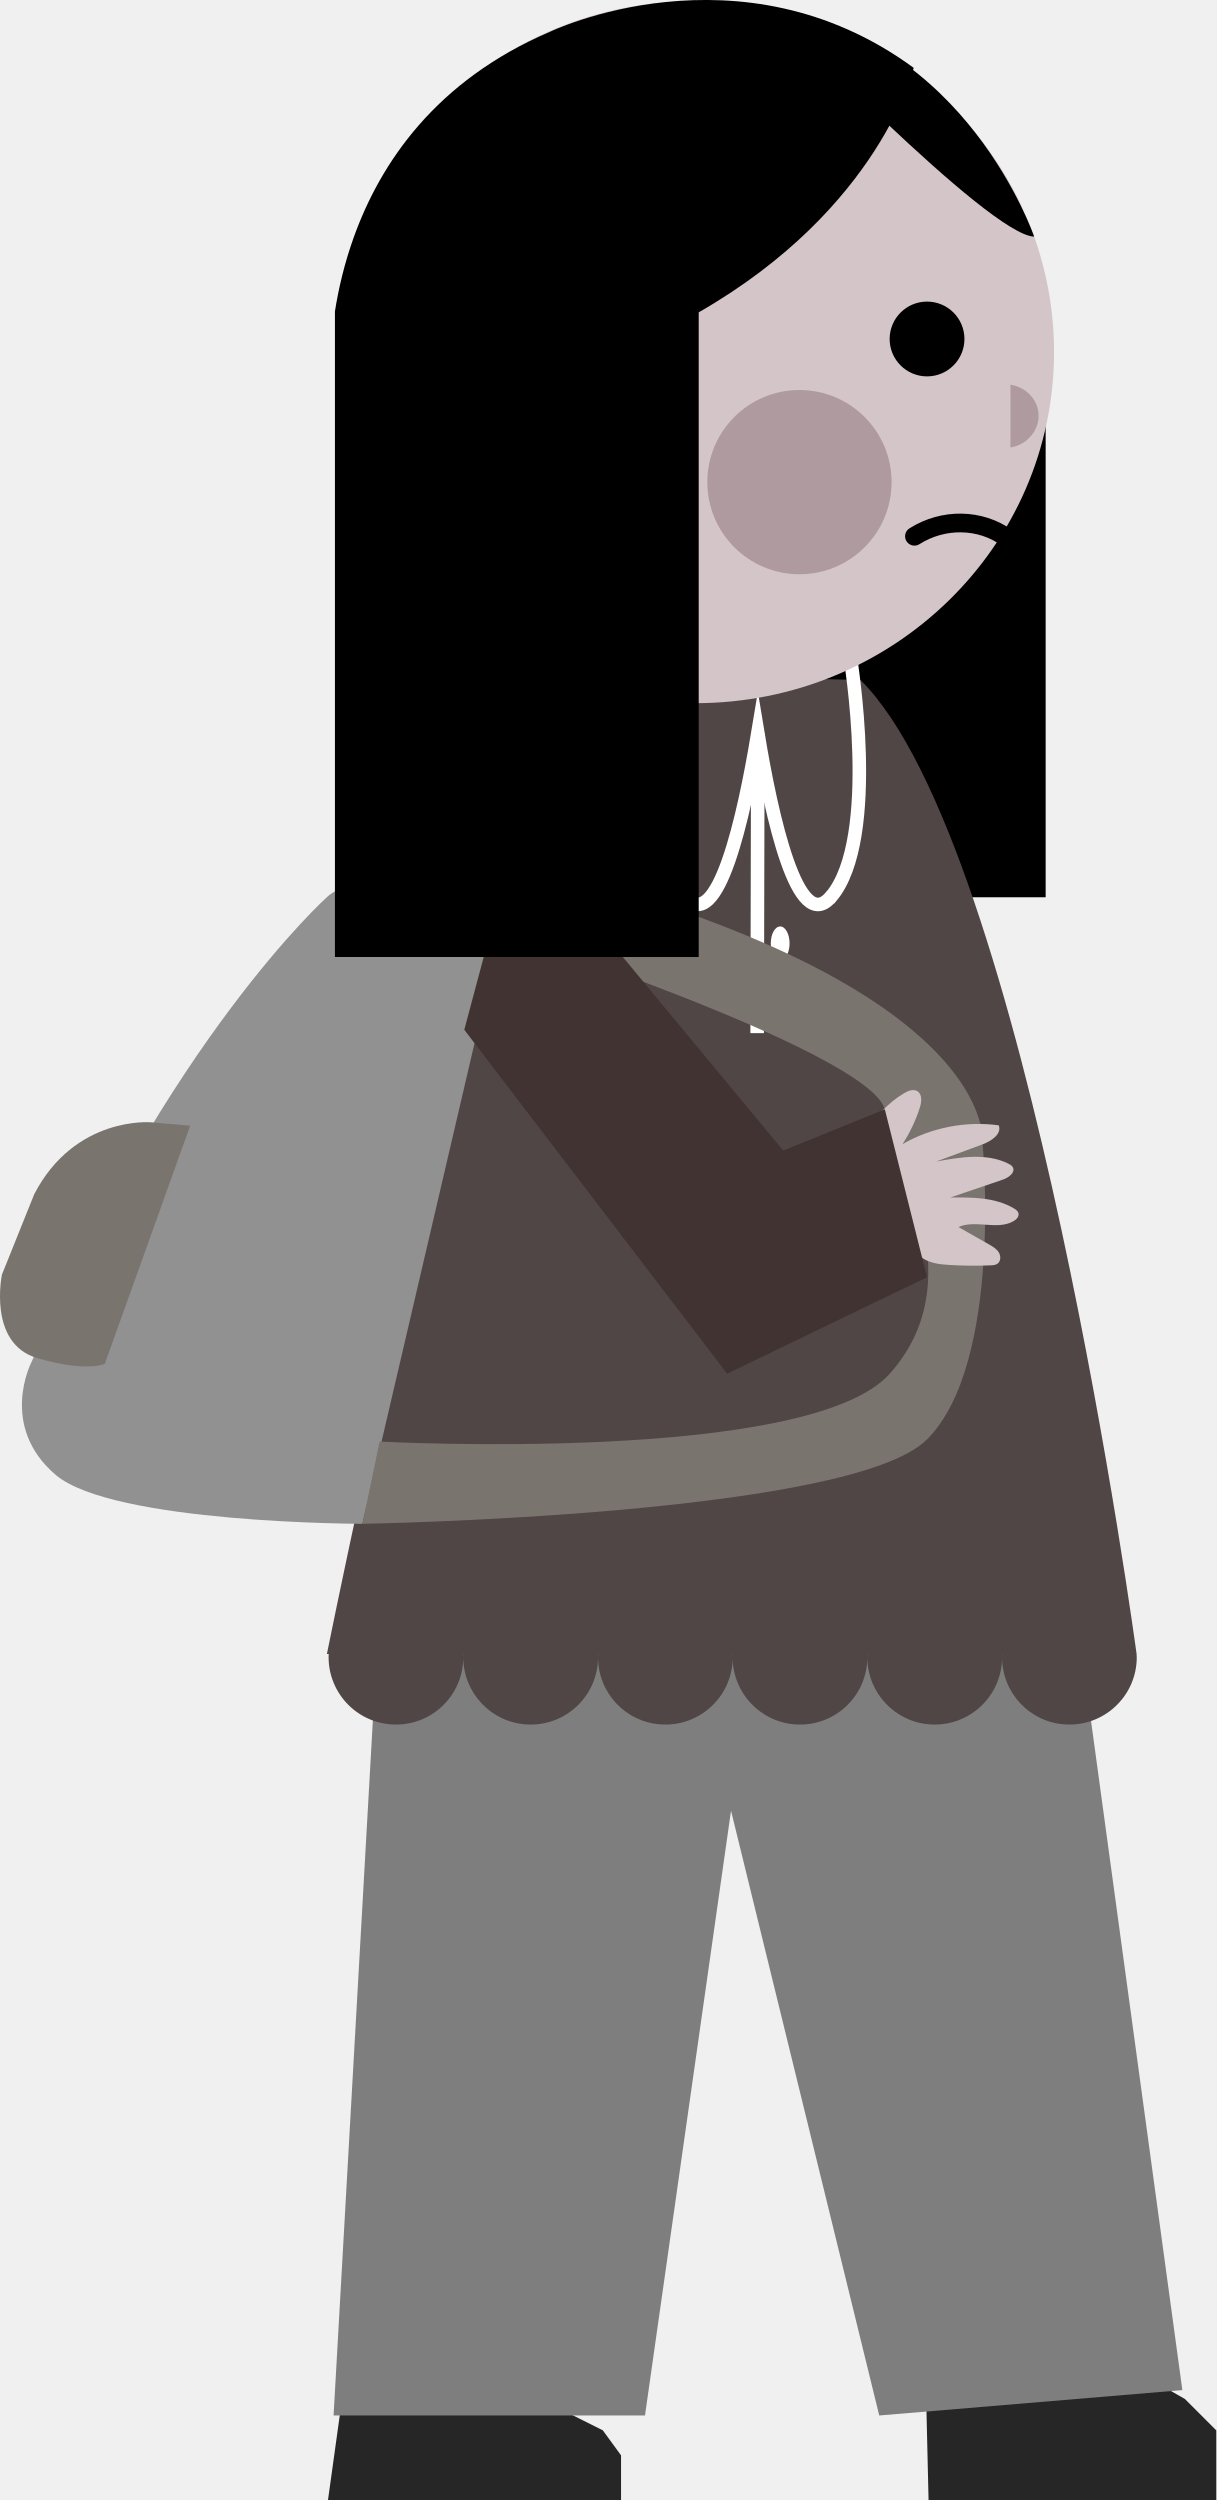
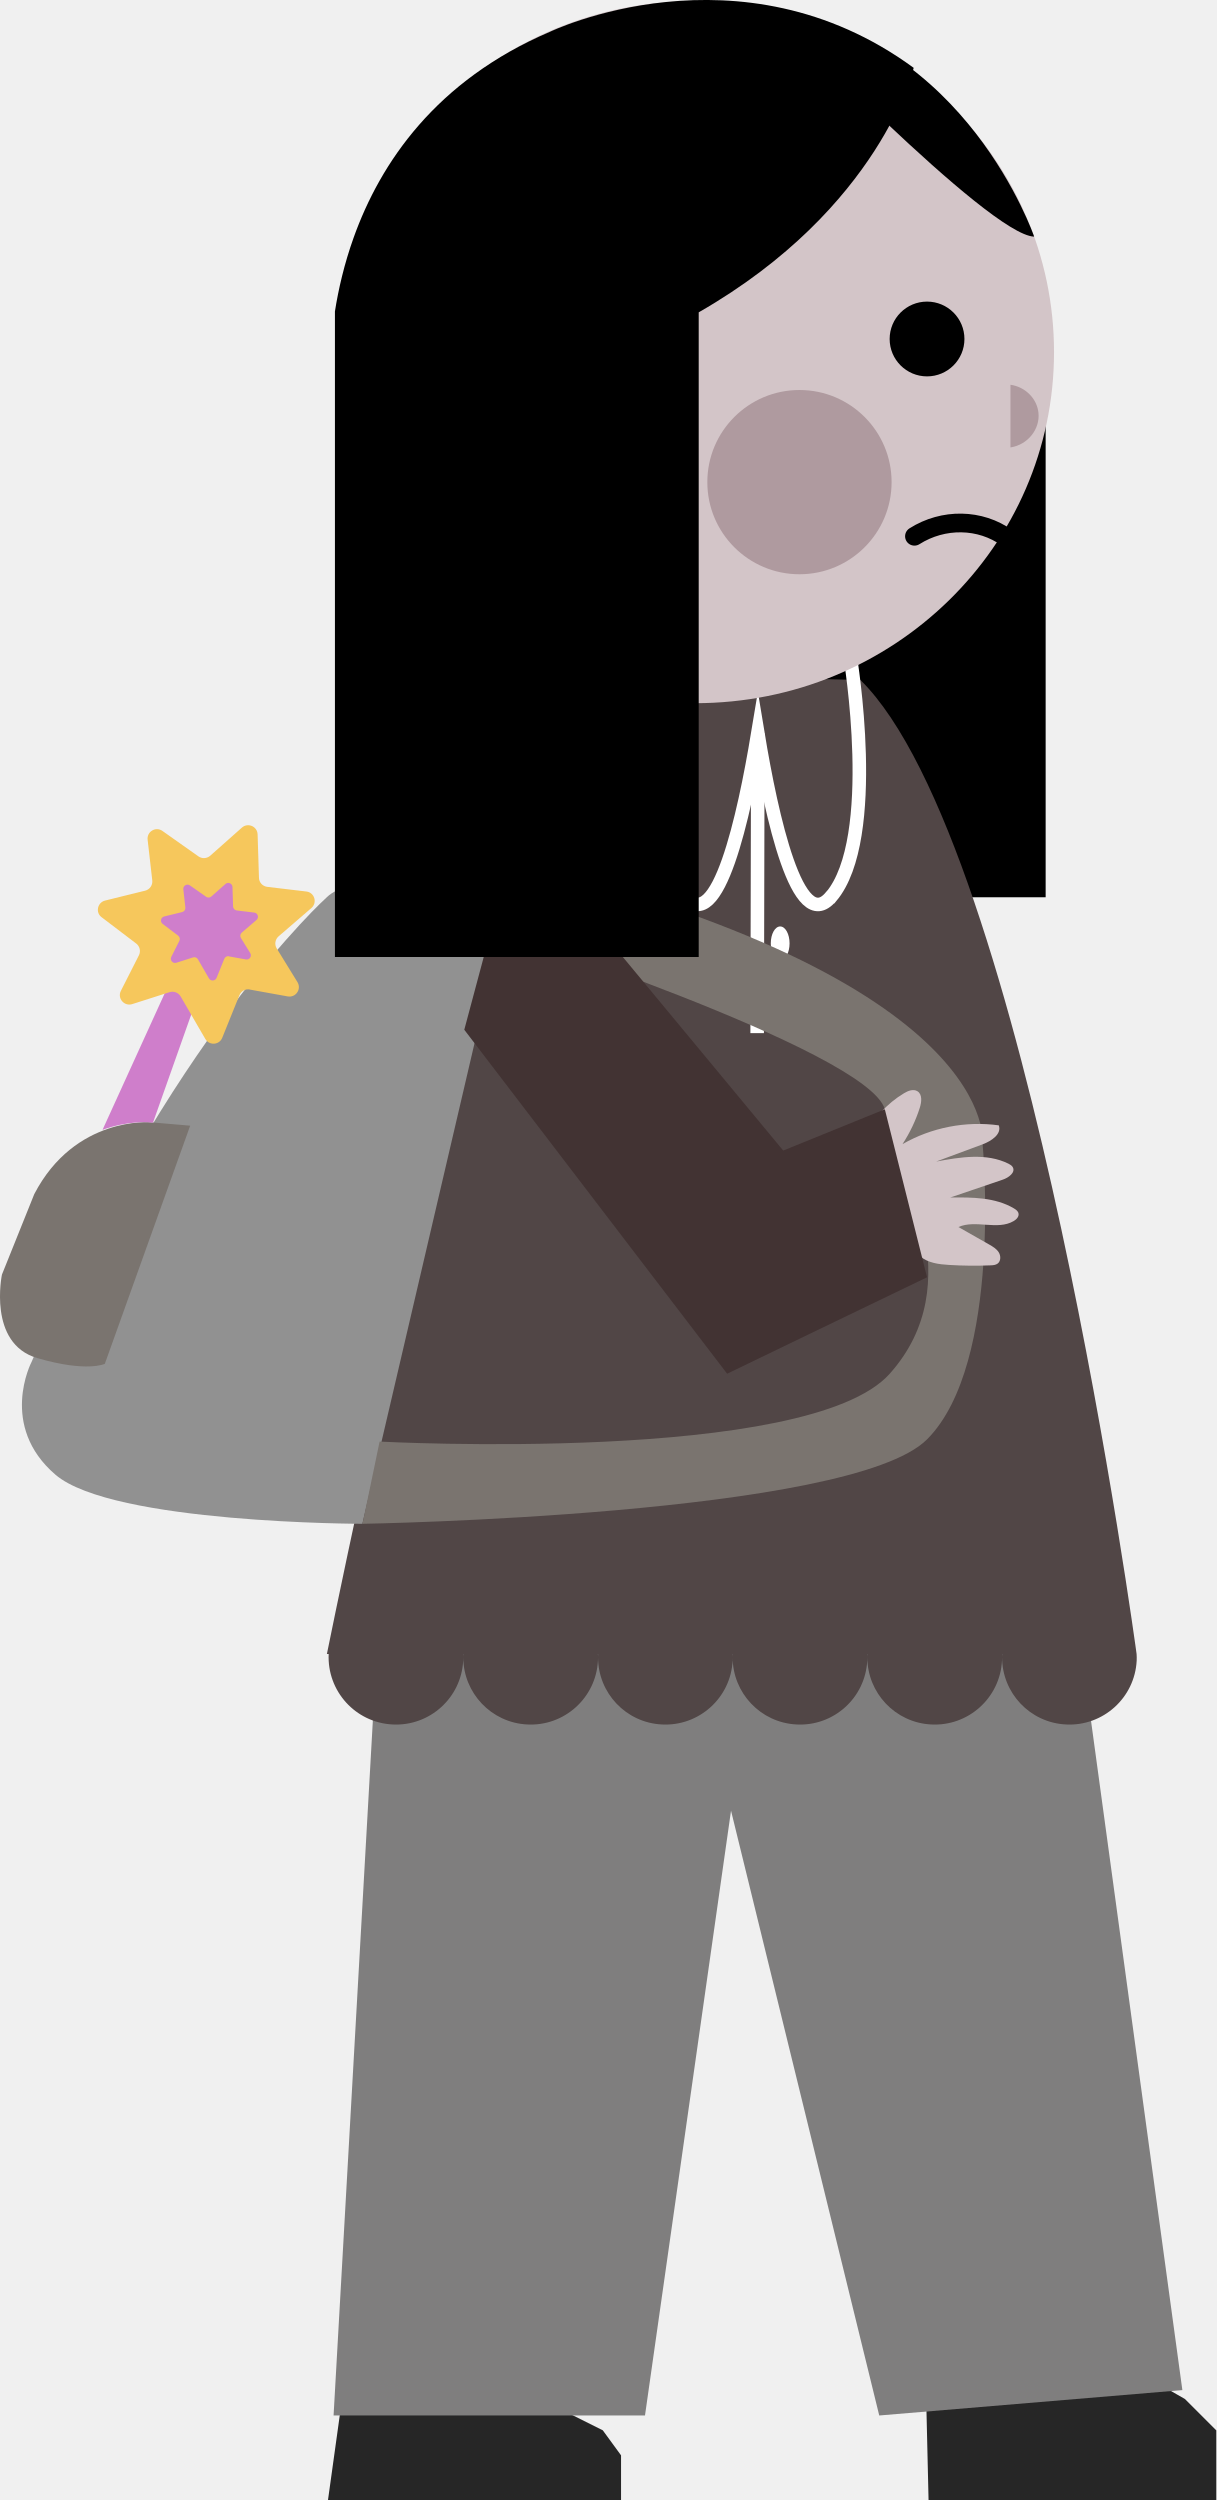
<svg xmlns="http://www.w3.org/2000/svg" id="Calque_2" viewBox="0 0 143.76 295.51">
  <defs>
    <style>
      .cls-1 {
        stroke: #000;
        stroke-linecap: round;
        stroke-width: 2.21px;
      }

      .cls-1, .cls-2 {
        fill: none;
        stroke-miterlimit: 10;
      }

      .cls-3 {
+         fill: #f6c75c;
+       }
+ 
+       .cls-4 {
        fill: #d3c5c8;
      }

-       .cls-4 {
+       .cls-5 {
        fill: #423333;
      }

-       .cls-5 {
+       .cls-6 {
        fill: #919191;
      }

-       .cls-6 {
+       .cls-7 {
+         fill: #cf7ecb;
+       }
+ 
+       .cls-8 {
        fill: #af9a9f;
      }

-       .cls-7 {
+       .cls-9 {
        fill: #fff;
      }

-       .cls-8 {
+       .cls-10 {
        fill: #262626;
      }

      .cls-2 {
        stroke: #fff;
        stroke-width: 1.6px;
      }

-       .cls-9 {
+       .cls-11 {
        fill: #7f7e7e;
      }

-       .cls-10 {
+       .cls-12 {
        fill: #7a746f;
      }

-       .cls-11 {
+       .cls-13 {
        fill: #514646;
      }
    </style>
  </defs>
  <g id="fille">
    <polyline points="123.6 39.53 123.6 106.06 41.59 106.06 41.59 41.74" />
-     <path class="cls-8" d="M65.69,284.49c1.85.93,3.71,1.85,5.56,2.78.72.99,1.44,1.97,2.16,2.96v5.28h-34.64s1.48-10.64,1.48-10.64c8.48-.13,16.96-.26,25.45-.38Z" />
-     <path class="cls-8" d="M133.57,279.86c2.16,1.24,4.33,2.47,6.49,3.71,1.24,1.24,2.47,2.47,3.71,3.71v8.24h-34.01c-.09-3.98-.19-7.97-.28-11.95,8.03-1.24,16.06-2.47,24.1-3.71Z" />
-     <path class="cls-9" d="M44.71,192.1h82.71c4.11,30.14,8.23,60.28,12.34,90.42-11.94,1-23.89,2-35.83,3l-17.52-71.49-10.17,71.49h-36.81l5.28-93.42Z" />
-     <path class="cls-11" d="M101.72,80.38c-12.5-.29-25-.58-37.5-.87-.7.88-20.83,92.45-25.58,116h.21c-.2,4.39,3.17,8.11,7.55,8.33,4.39.23,8.13-3.15,8.35-7.54.01-.14.01-.27.01-.41,0,4.22,3.31,7.74,7.56,7.95,4.39.23,8.13-3.15,8.36-7.54.01-.14.01-.26.01-.4,0,4.22,3.3,7.73,7.55,7.94,4.39.23,8.14-3.15,8.36-7.54,0-.14,0-.27,0-.41,0-.13,0-.26-.02-.38h.03c-.01.13-.01.25-.01.38,0,4.22,3.3,7.74,7.56,7.95,4.39.23,8.13-3.15,8.35-7.54.01-.14.01-.27.01-.41,0,4.22,3.31,7.74,7.56,7.95,4.39.23,8.13-3.15,8.36-7.54.01-.14.01-.26.01-.4,0,4.22,3.3,7.73,7.55,7.94,4.39.23,8.13-3.15,8.36-7.54.01-.27.01-.53-.01-.79,0,0-12.87-95.65-32.64-115.13ZM54.76,195.88c0-.12,0-.25-.02-.37h.03c-.01.13-.01.24-.01.37ZM70.69,195.89c0-.13,0-.26-.02-.38h.03c-.01.13-.01.25-.01.38ZM102.53,195.88c0-.12,0-.25-.02-.37h.03c-.01.13-.01.24-.01.37ZM118.47,195.51c-.01.13-.01.25-.01.38,0-.13,0-.26-.02-.38h.03Z" />
+     <path class="cls-10" d="M65.69,284.49c1.85.93,3.71,1.85,5.56,2.78.72.99,1.44,1.97,2.16,2.96v5.28h-34.64s1.48-10.64,1.48-10.64c8.48-.13,16.96-.26,25.45-.38Z" />
+     <path class="cls-10" d="M133.57,279.86c2.16,1.24,4.33,2.47,6.49,3.71,1.24,1.24,2.47,2.47,3.71,3.71v8.24h-34.01c-.09-3.98-.19-7.97-.28-11.95,8.03-1.24,16.06-2.47,24.1-3.71Z" />
+     <path class="cls-11" d="M44.71,192.1h82.71c4.11,30.14,8.23,60.28,12.34,90.42-11.94,1-23.89,2-35.83,3l-17.52-71.49-10.17,71.49h-36.81l5.28-93.42Z" />
+     <path class="cls-13" d="M101.72,80.38c-12.5-.29-25-.58-37.5-.87-.7.88-20.83,92.45-25.58,116h.21c-.2,4.39,3.17,8.11,7.55,8.33,4.39.23,8.13-3.15,8.35-7.54.01-.14.01-.27.01-.41,0,4.22,3.31,7.74,7.56,7.95,4.39.23,8.13-3.15,8.36-7.54.01-.14.01-.26.01-.4,0,4.22,3.3,7.73,7.55,7.94,4.39.23,8.14-3.15,8.36-7.54,0-.14,0-.27,0-.41,0-.13,0-.26-.02-.38h.03c-.01.13-.01.25-.01.38,0,4.22,3.3,7.74,7.56,7.95,4.39.23,8.13-3.15,8.35-7.54.01-.14.01-.27.01-.41,0,4.22,3.31,7.74,7.56,7.95,4.39.23,8.13-3.15,8.36-7.54.01-.14.01-.26.01-.4,0,4.22,3.3,7.73,7.55,7.94,4.39.23,8.13-3.15,8.36-7.54.01-.27.01-.53-.01-.79,0,0-12.87-95.65-32.64-115.13ZM54.76,195.88c0-.12,0-.25-.02-.37h.03c-.01.13-.01.24-.01.37ZM70.69,195.89c0-.13,0-.26-.02-.38h.03c-.01.13-.01.25-.01.38ZM102.53,195.88c0-.12,0-.25-.02-.37h.03c-.01.13-.01.24-.01.37ZM118.47,195.51c-.01.13-.01.25-.01.38,0-.13,0-.26-.02-.38h.03Z" />
    <g>
      <path class="cls-2" d="M98.22,106c-3.91,4.65-7.02-9.49-8.64-19.32-1.63,9.84-4.74,23.96-8.64,19.31-5.84-6.93-2.24-28.48-2.24-28.48l11.02.46,10.76-.45s3.6,21.55-2.24,28.48Z" />
      <line class="cls-2" x1="89.58" y1="86.68" x2="89.5" y2="122.12" />
-       <ellipse class="cls-7" cx="92.22" cy="111.51" rx="1.11" ry="2" />
-       <ellipse class="cls-7" cx="92.22" cy="119.51" rx="1.11" ry="2" />
+       <ellipse class="cls-9" cx="92.22" cy="111.51" rx="1.11" ry="2" />
+       <ellipse class="cls-9" cx="92.22" cy="119.51" rx="1.11" ry="2" />
    </g>
-     <ellipse class="cls-3" cx="82.18" cy="41.62" rx="42.41" ry="41.5" />
-     <circle class="cls-6" cx="94.5" cy="56.99" r="10.89" />
+     <ellipse class="cls-4" cx="82.18" cy="41.62" rx="42.41" ry="41.5" />
+     <circle class="cls-8" cx="94.5" cy="56.99" r="10.89" />
    <circle cx="109.58" cy="40.07" r="4.42" />
-     <path class="cls-6" d="M119.44,45.48c1.78.25,3.14,1.66,3.31,3.31.2,1.91-1.23,3.78-3.31,4.1" />
+     <path class="cls-8" d="M119.44,45.48c1.78.25,3.14,1.66,3.31,3.31.2,1.91-1.23,3.78-3.31,4.1" />
    <path d="M91.39,1.26s25.5,26.56,30.85,26.71c0,0-8.05-23.57-30.85-26.71Z" />
-     <path class="cls-5" d="M61.19,101.47l-18.36,78.65s-29.52-.02-36.27-5.8c-6.74-5.78-2.85-13.29-2.85-13.29.01-.01.01-.03.02-.04,16.1-38.06,34.91-54.94,34.91-54.94.33-.33.79-.62,1.33-.88,1.31-1.76,2.35-3.04,3.05-3.7,6.1-5.78,18.17,0,18.17,0Z" />
-     <path class="cls-10" d="M57.52,109.51s45.07,14.61,47.07,21.61,10.15,20.52.58,31.26-60.3,8.02-60.3,8.02l-2.02,9.72s57.72-.96,66.73-9.98c9.01-9.02,6.57-34.88,6.57-34.88,0,0,2.64-19.45-56.96-33.8l-1.67,8.04Z" />
-     <path class="cls-3" d="M102.18,134.4c1-2.13,2.65-3.96,4.67-5.17.48-.29,1.1-.54,1.58-.25.61.36.51,1.27.3,1.94-.48,1.52-1.18,2.98-2.05,4.32,3.41-1.96,7.48-2.76,11.38-2.22.38,1.03-.88,1.86-1.9,2.24-1.83.68-3.67,1.36-5.5,2.04,2.85-.53,5.94-1.04,8.54.25.2.1.4.22.51.41.36.63-.49,1.25-1.18,1.48-2.07.7-4.13,1.41-6.2,2.11,2.57-.03,5.29-.03,7.51,1.28.24.14.49.32.55.59.09.38-.24.73-.58.92-1.91,1.12-4.5-.2-6.52.7,1.21.69,2.43,1.38,3.64,2.07.42.24.86.5,1.12.91s.27,1.03-.11,1.33c-.24.19-.57.21-.87.22-1.63.07-3.27.05-4.89-.05-1.2-.07-2.48-.23-3.4-1.01-.67-.56-1.05-1.38-1.42-2.18-1.76-3.81-3.52-7.63-5.28-11.44" />
-     <path class="cls-4" d="M109.58,150.98l-14.48,6.98-9.15,4.42-13.81-18.07-17.26-22.59c2.11-7.87,4.21-15.73,6.31-23.6,10.46,12.63,20.92,25.25,31.39,37.88l12.01-4.88,4.99,19.86Z" />
+     <path class="cls-6" d="M61.19,101.47l-18.36,78.65s-29.52-.02-36.27-5.8c-6.74-5.78-2.85-13.29-2.85-13.29.01-.01.01-.03.02-.04,16.1-38.06,34.91-54.94,34.91-54.94.33-.33.79-.62,1.33-.88,1.31-1.76,2.35-3.04,3.05-3.7,6.1-5.78,18.17,0,18.17,0Z" />
+     <path class="cls-12" d="M57.52,109.51s45.07,14.61,47.07,21.61,10.15,20.52.58,31.26-60.3,8.02-60.3,8.02l-2.02,9.72s57.72-.96,66.73-9.98c9.01-9.02,6.57-34.88,6.57-34.88,0,0,2.64-19.45-56.96-33.8l-1.67,8.04Z" />
+     <path class="cls-4" d="M102.18,134.4c1-2.13,2.65-3.96,4.67-5.17.48-.29,1.1-.54,1.58-.25.61.36.51,1.27.3,1.94-.48,1.52-1.18,2.98-2.05,4.32,3.41-1.96,7.48-2.76,11.38-2.22.38,1.03-.88,1.86-1.9,2.24-1.83.68-3.67,1.36-5.5,2.04,2.85-.53,5.94-1.04,8.54.25.2.1.4.22.51.41.36.63-.49,1.25-1.18,1.48-2.07.7-4.13,1.41-6.2,2.11,2.57-.03,5.29-.03,7.51,1.28.24.14.49.32.55.59.09.38-.24.73-.58.92-1.91,1.12-4.5-.2-6.52.7,1.21.69,2.43,1.38,3.64,2.07.42.24.86.5,1.12.91s.27,1.03-.11,1.33c-.24.19-.57.21-.87.22-1.63.07-3.27.05-4.89-.05-1.2-.07-2.48-.23-3.4-1.01-.67-.56-1.05-1.38-1.42-2.18-1.76-3.81-3.52-7.63-5.28-11.44" />
+     <path class="cls-5" d="M109.58,150.98l-14.48,6.98-9.15,4.42-13.81-18.07-17.26-22.59c2.11-7.87,4.21-15.73,6.31-23.6,10.46,12.63,20.92,25.25,31.39,37.88l12.01-4.88,4.99,19.86Z" />
    <path d="M108,8.02s-3.91,16.56-25.41,28.9v76.2h-43V36.81c.42-2.67,1.11-5.63,2.2-8.69,3.17-8.88,9.74-18.6,23.19-24.35,0,0,22.43-10.85,43.02,4.25Z" />
-     <path class="cls-10" d="M17.83,132.66s-8.97-.77-13.78,8.49l-3.82,9.51s-1.71,8.15,4.17,9.87,7.99.68,7.99.68l10.09-28.15-4.65-.4Z" />
+     <path class="cls-12" d="M17.83,132.66s-8.97-.77-13.78,8.49l-3.82,9.51s-1.71,8.15,4.17,9.87,7.99.68,7.99.68l10.09-28.15-4.65-.4Z" />
    <path class="cls-1" d="M108.09,63.39c3.43-2.17,7.78-2.08,10.93.18" />
+     <g>
+       <path class="cls-7" d="M23.78,116.59l-1.19,3.37h0s-4.51,12.75-4.51,12.75l-.55-.05s-2.41-.21-5.41.89l7.32-16.07,1.07-2.35c.41-.89,1.54-1.19,2.32-.6l.42.31c.54.41.75,1.11.53,1.75Z" />
+       <path class="cls-3" d="M29.52,116.97l4.49.81c.95.17,1.66-.86,1.15-1.69l-2.45-3.98c-.29-.47-.19-1.07.22-1.43l3.88-3.35c.73-.63.37-1.84-.6-1.95l-4.62-.55c-.55-.07-.97-.52-.98-1.08l-.16-5.12c-.03-.95-1.15-1.43-1.86-.8l-3.74,3.32c-.39.34-.96.38-1.39.08l-4.26-3.01c-.79-.56-1.86.08-1.75,1.04l.55,4.81c.06.56-.3,1.08-.84,1.21l-4.74,1.17c-.91.23-1.16,1.41-.41,1.97l4.09,3.11c.43.33.56.91.32,1.39l-2.13,4.2c-.45.88.39,1.87,1.34,1.57l4.41-1.41c.5-.16,1.04.05,1.31.5l2.92,5.03c.47.81,1.66.72,2-.14l2.03-5.03c.2-.49.71-.78,1.23-.68Z" />
+       <path class="cls-7" d="M27.06,113.05l2.01.36c.42.08.74-.39.51-.75l-1.1-1.78c-.13-.21-.09-.48.1-.64l1.74-1.5c.33-.28.16-.82-.27-.87l-2.06-.25c-.25-.03-.43-.23-.44-.48l-.07-2.29c-.01-.42-.51-.64-.83-.36l-1.67,1.48c-.17.15-.43.17-.62.03l-1.91-1.34c-.35-.25-.83.04-.78.46l.24,2.15c.03.25-.13.48-.38.54l-2.12.52c-.41.1-.52.63-.18.88l1.83,1.39c.19.15.25.41.14.62l-.95,1.88c-.2.4.18.84.6.7l1.97-.63c.22-.07.47.02.58.23l1.3,2.25c.21.36.74.32.9-.06l.91-2.25c.09-.22.32-.35.55-.31Z" />
+     </g>
  </g>
</svg>
